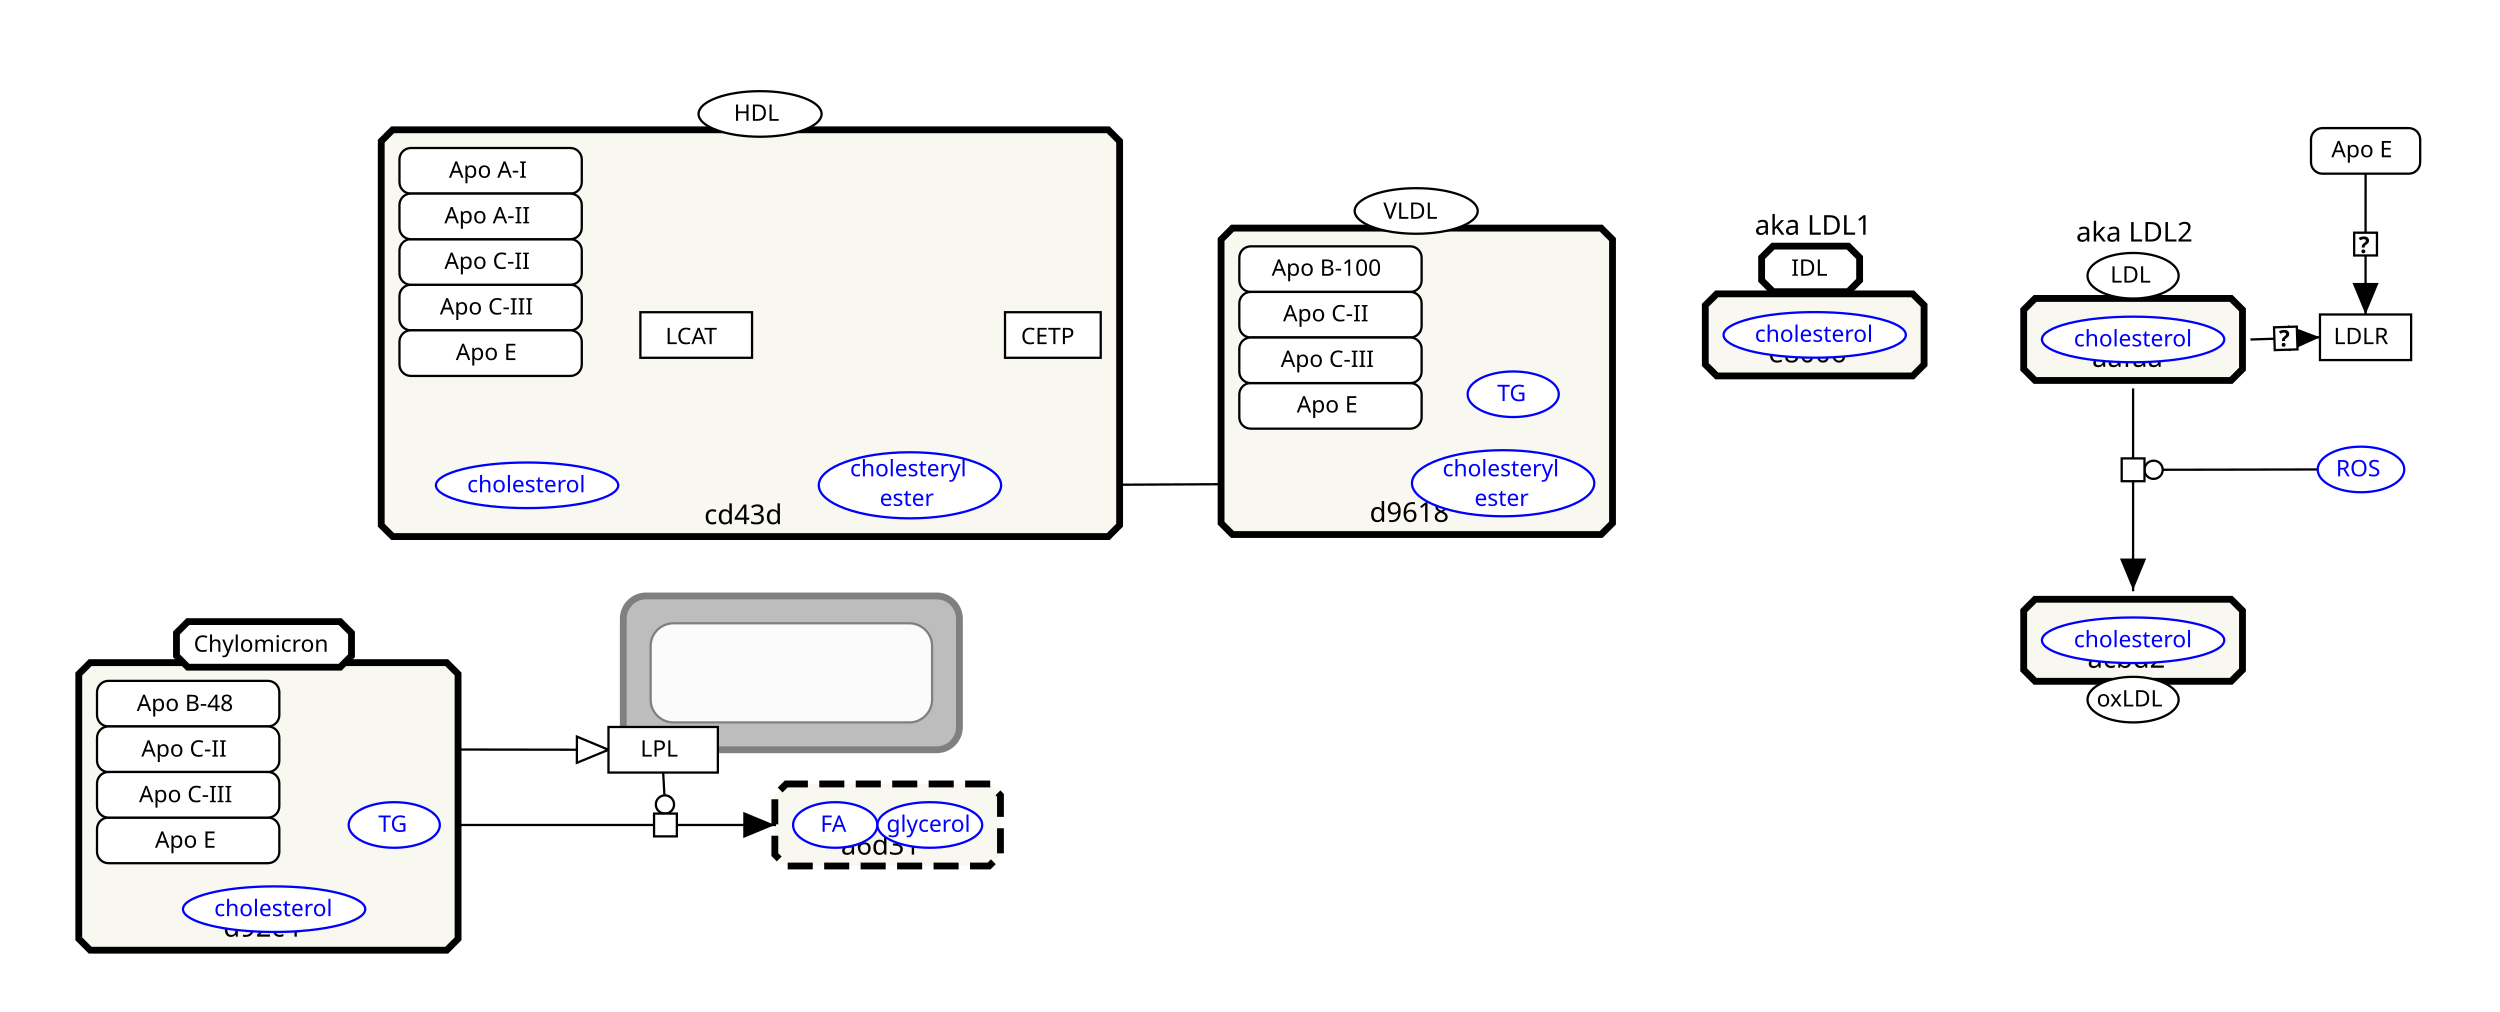
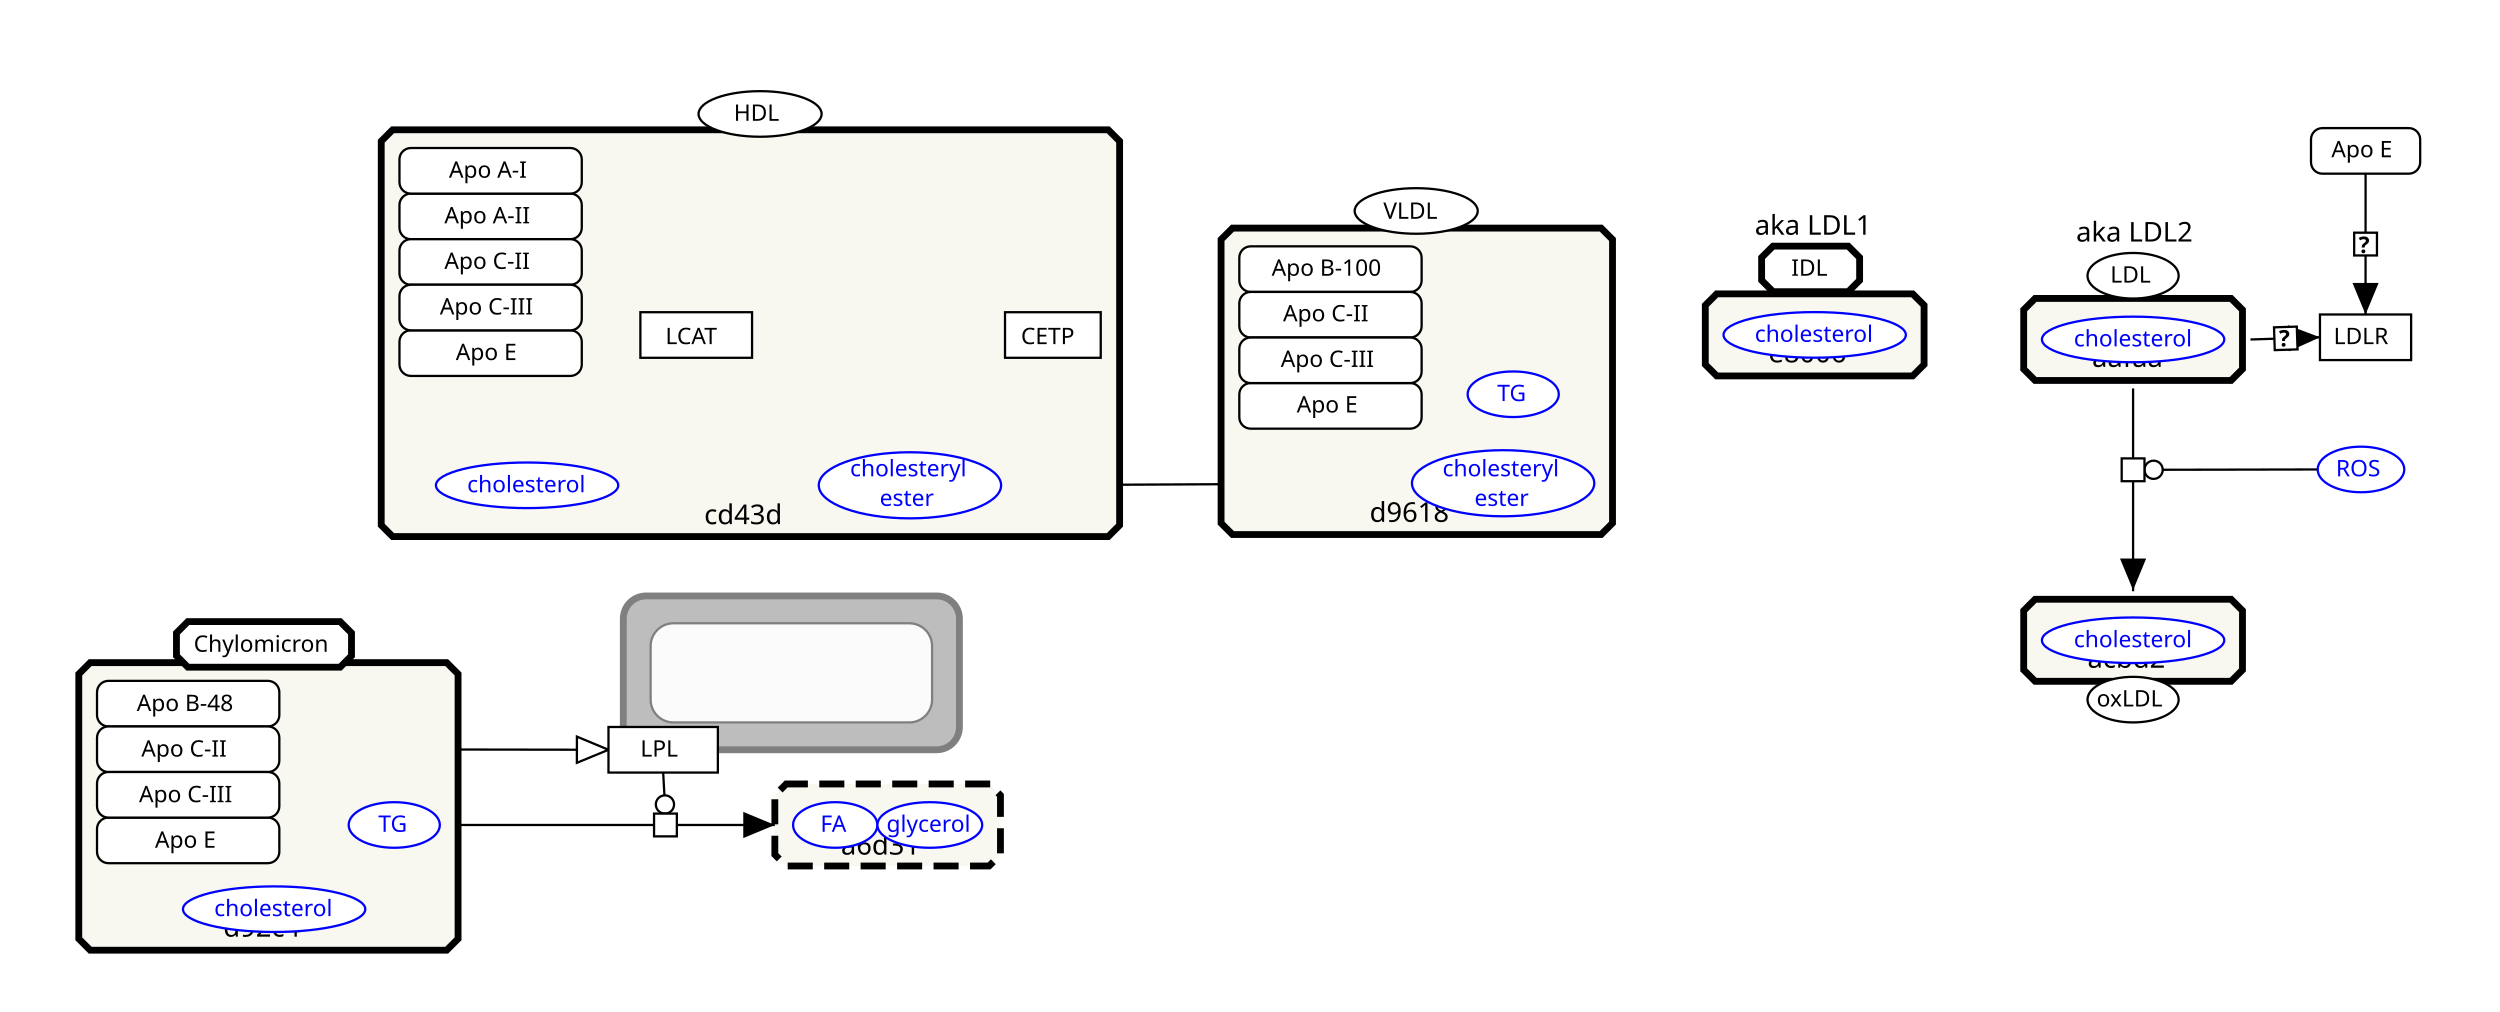
<svg xmlns="http://www.w3.org/2000/svg" fill-opacity="1" color-rendering="auto" color-interpolation="auto" text-rendering="auto" stroke="black" stroke-linecap="square" stroke-miterlimit="10" shape-rendering="auto" stroke-opacity="1" fill="black" stroke-dasharray="none" font-weight="normal" stroke-width="1" viewBox="0 0 1097 444" font-family="'Dialog'" font-style="normal" stroke-linejoin="miter" font-size="12px" stroke-dashoffset="0" image-rendering="auto">
  <defs id="genericDefs" />
  <g />
  <defs id="genericDefs" />
  <g>
    <g fill="white" text-rendering="geometricPrecision" color-interpolation="linearRGB" color-rendering="optimizeQuality" stroke="white" image-rendering="optimizeQuality">
      <rect x="-1" width="1099" height="446" y="-1" stroke="none" />
-       <path fill="none" d="M1038.021 76.213 L1038.012 102.106" stroke="black" />
-       <path fill="none" d="M1038.009 112.106 L1038 138" stroke="black" />
-       <path fill="black" d="M1032.264 124.14 L1038 138 L1043.745 124.144 Z" stroke="none" />
-       <rect x="1033.011" width="10" height="10" y="102.106" transform="translate(1038.011,107.1064) rotate(90.0195) translate(-1038.011,-107.1064)" stroke="none" />
-       <rect x="1033.011" y="102.106" transform="translate(1038.011,107.1064) rotate(90.0195) translate(-1038.011,-107.1064)" fill="none" width="10" height="10" stroke="black" />
-     </g>
-     <g font-size="10px" text-rendering="geometricPrecision" image-rendering="optimizeQuality" color-rendering="optimizeQuality" font-family="sans-serif" color-interpolation="linearRGB" font-weight="bold">
-       <text x="1035" xml:space="preserve" y="111" stroke="none">?</text>
-       <path fill="none" d="M122.571 328.762 L189.786 328.873" />
-       <path fill="none" d="M199.786 328.889 L267 329" />
-     </g>
-     <g fill="white" text-rendering="geometricPrecision" color-interpolation="linearRGB" color-rendering="optimizeQuality" stroke="white" image-rendering="optimizeQuality">
-       <path d="M267 329 L253.132 334.717 L253.151 323.237 Z" stroke="none" />
-       <path fill="none" d="M267 329 L253.132 334.717 L253.151 323.237 Z" stroke="black" />
-       <line y2="328.873" fill="none" x1="199.786" x2="189.786" stroke="black" y1="328.889" />
-       <path fill="rgb(248,247,240)" d="M345 344 L434 344 L439 349 L439 375 L434 380 L345 380 L340 375 L340 349 Z" fill-rule="evenodd" stroke="none" />
-     </g>
-     <g text-rendering="geometricPrecision" stroke-dasharray="8,8" stroke-width="3" color-interpolation="linearRGB" color-rendering="optimizeQuality" image-rendering="optimizeQuality">
-       <path fill="none" d="M345 344 L434 344 L439 349 L439 375 L434 380 L345 380 L340 375 L340 349 Z" fill-rule="evenodd" />
-       <text x="369" y="375" font-family="sans-serif" stroke-dasharray="none" stroke="none" stroke-width="1" xml:space="preserve">a6d31</text>
-     </g>
-     <g fill="rgb(248,247,240)" text-rendering="geometricPrecision" color-interpolation="linearRGB" color-rendering="optimizeQuality" stroke="rgb(248,247,240)" image-rendering="optimizeQuality">
-       <path d="M893 130.952 L979 130.952 L984 135.952 L984 161.952 L979 166.952 L893 166.952 L888 161.952 L888 135.952 Z" stroke="none" fill-rule="evenodd" />
-       <path fill="none" d="M893 130.952 L979 130.952 L984 135.952 L984 161.952 L979 166.952 L893 166.952 L888 161.952 L888 135.952 Z" stroke-width="3" fill-rule="evenodd" stroke="black" />
-       <text fill="black" x="918" xml:space="preserve" y="161" font-family="sans-serif" stroke="none">aafaa</text>
      <path fill="none" d="M439.286 212.952 L457.576 212.861" stroke="black" />
      <path fill="none" d="M467.576 212.81 L619.571 212.048" stroke="black" />
      <path fill="black" d="M605.742 217.857 L619.571 212.048 L605.685 206.377 Z" stroke="none" />
      <path fill="none" d="M462.286 157.952 L462.551 207.836" stroke="black" />
-       <path fill="white" d="M462.551 207.836 L456.737 194.008 L468.218 193.947 Z" stroke="none" />
+       <path d="M462.551 207.836 L456.737 194.008 L468.218 193.947 Z" stroke="none" />
      <path fill="none" d="M462.551 207.836 L456.737 194.008 L468.218 193.947 Z" stroke="black" />
-       <rect x="457.576" y="207.835" transform="translate(462.5762,212.8355) rotate(-0.2875) translate(-462.5762,-212.8355)" fill="white" width="10" height="10" stroke="none" />
+       <rect x="457.576" width="10" height="10" y="207.835" transform="translate(462.5762,212.8355) rotate(-0.2875) translate(-462.5762,-212.8355)" stroke="none" />
      <rect x="457.576" y="207.835" transform="translate(462.5762,212.8355) rotate(-0.2875) translate(-462.5762,-212.8355)" fill="none" width="10" height="10" stroke="black" />
    </g>
    <g font-size="10px" text-rendering="geometricPrecision" image-rendering="optimizeQuality" color-rendering="optimizeQuality" font-family="sans-serif" color-interpolation="linearRGB" font-weight="bold">
      <text x="462" xml:space="preserve" y="216" stroke="none" />
-     </g>
-     <g fill="rgb(248,247,240)" text-rendering="geometricPrecision" color-interpolation="linearRGB" color-rendering="optimizeQuality" stroke="rgb(248,247,240)" image-rendering="optimizeQuality">
-       <path d="M893 262.952 L979 262.952 L984 267.952 L984 293.952 L979 298.952 L893 298.952 L888 293.952 L888 267.952 Z" stroke="none" fill-rule="evenodd" />
-       <path fill="none" d="M893 262.952 L979 262.952 L984 267.952 L984 293.952 L979 298.952 L893 298.952 L888 293.952 L888 267.952 Z" stroke-width="3" fill-rule="evenodd" stroke="black" />
-       <text fill="black" x="916" xml:space="preserve" y="293" font-family="sans-serif" stroke="none">acbd2</text>
-       <path fill="none" d="M193 362 L287 362" stroke="black" />
-       <path fill="none" d="M297 362 L340 362" stroke="black" />
-       <path fill="black" d="M326.142 367.74 L340 362 L326.142 356.26 Z" stroke="none" />
-       <path fill="none" d="M291 339 L292 357" stroke="black" />
-       <circle fill="white" r="4" cx="291.778" cy="353.006" stroke="none" />
+       <path fill="none" d="M193 362 L287 362" />
+       <path fill="none" d="M297 362 L340 362" />
+       <path d="M326.142 367.74 L340 362 L326.142 356.26 Z" stroke="none" />
+       <path fill="none" d="M291 339 L292 357" />
+     </g>
+     <g fill="white" text-rendering="geometricPrecision" color-interpolation="linearRGB" color-rendering="optimizeQuality" stroke="white" image-rendering="optimizeQuality">
+       <circle r="4" cx="291.778" cy="353.006" stroke="none" />
      <circle fill="none" r="4" cx="291.778" cy="353.006" stroke="black" />
-       <rect fill="white" x="287" width="10" height="10" y="357" stroke="none" />
+       <rect x="287" width="10" height="10" y="357" stroke="none" />
      <rect fill="none" x="287" width="10" height="10" y="357" stroke="black" />
    </g>
    <g font-size="10px" text-rendering="geometricPrecision" image-rendering="optimizeQuality" color-rendering="optimizeQuality" font-family="sans-serif" color-interpolation="linearRGB" font-weight="bold">
      <text x="292" xml:space="preserve" y="366" stroke="none" />
-       <path fill="none" d="M271.286 212.952 L301.486 212.952" />
-       <path fill="none" d="M311.486 212.952 L359.286 212.952" />
-       <path d="M345.428 218.693 L359.286 212.952 L345.428 207.212 Z" stroke="none" />
-       <path fill="none" d="M305.833 157.952 L306.486 207.952" />
-     </g>
-     <g fill="white" text-rendering="geometricPrecision" color-interpolation="linearRGB" color-rendering="optimizeQuality" stroke="white" image-rendering="optimizeQuality">
+       <path fill="none" d="M936 170.952 L936 201.152" />
+       <path fill="none" d="M936 211.152 L936 258.952" />
+       <path d="M930.26 245.094 L936 258.952 L941.74 245.094 Z" stroke="none" />
+       <path fill="none" d="M1017 206 L941 206.152" />
+     </g>
+     <g fill="white" text-rendering="geometricPrecision" color-interpolation="linearRGB" color-rendering="optimizeQuality" stroke="white" image-rendering="optimizeQuality">
+       <circle r="4" cx="945" cy="206.144" stroke="none" />
+       <circle fill="none" r="4" cx="945" cy="206.144" stroke="black" />
+       <rect x="931" width="10" height="10" y="201.152" transform="translate(936,206.1524) rotate(90) translate(-936,-206.1524)" stroke="none" />
+       <rect x="931" y="201.152" transform="translate(936,206.1524) rotate(90) translate(-936,-206.1524)" fill="none" width="10" height="10" stroke="black" />
+     </g>
+     <g font-size="10px" text-rendering="geometricPrecision" image-rendering="optimizeQuality" color-rendering="optimizeQuality" font-family="sans-serif" color-interpolation="linearRGB" font-weight="bold">
+       <text x="936" xml:space="preserve" y="210" stroke="none" />
+       <path fill="none" d="M122.571 328.762 L189.786 328.873" />
+       <path fill="none" d="M199.786 328.889 L267 329" />
+     </g>
+     <g fill="white" text-rendering="geometricPrecision" color-interpolation="linearRGB" color-rendering="optimizeQuality" stroke="white" image-rendering="optimizeQuality">
+       <path d="M267 329 L253.132 334.717 L253.151 323.237 Z" stroke="none" />
+       <path fill="none" d="M267 329 L253.132 334.717 L253.151 323.237 Z" stroke="black" />
+       <line y2="328.873" fill="none" x1="199.786" x2="189.786" stroke="black" y1="328.889" />
+       <path fill="none" d="M271.286 212.952 L301.486 212.952" stroke="black" />
+       <path fill="none" d="M311.486 212.952 L359.286 212.952" stroke="black" />
+       <path fill="black" d="M345.428 218.693 L359.286 212.952 L345.428 207.212 Z" stroke="none" />
+       <path fill="none" d="M305.833 157.952 L306.486 207.952" stroke="black" />
      <circle r="4" cx="306.433" cy="203.953" stroke="none" />
      <circle fill="none" r="4" cx="306.433" cy="203.953" stroke="black" />
      <rect x="301.486" width="10" height="10" y="207.952" stroke="none" />
      <rect fill="none" x="301.486" width="10" height="10" y="207.952" stroke="black" />
    </g>
    <g font-size="10px" text-rendering="geometricPrecision" image-rendering="optimizeQuality" color-rendering="optimizeQuality" font-family="sans-serif" color-interpolation="linearRGB" font-weight="bold">
      <text x="306" xml:space="preserve" y="216" stroke="none" />
-       <path fill="none" d="M936 170.952 L936 201.152" />
-       <path fill="none" d="M936 211.152 L936 258.952" />
-       <path d="M930.26 245.094 L936 258.952 L941.74 245.094 Z" stroke="none" />
-       <path fill="none" d="M1017 206 L941 206.152" />
-     </g>
-     <g fill="white" text-rendering="geometricPrecision" color-interpolation="linearRGB" color-rendering="optimizeQuality" stroke="white" image-rendering="optimizeQuality">
-       <circle r="4" cx="945" cy="206.144" stroke="none" />
-       <circle fill="none" r="4" cx="945" cy="206.144" stroke="black" />
-       <rect x="931" width="10" height="10" y="201.152" transform="translate(936,206.1524) rotate(90) translate(-936,-206.1524)" stroke="none" />
-       <rect x="931" y="201.152" transform="translate(936,206.1524) rotate(90) translate(-936,-206.1524)" fill="none" width="10" height="10" stroke="black" />
-     </g>
-     <g font-size="10px" text-rendering="geometricPrecision" image-rendering="optimizeQuality" color-rendering="optimizeQuality" font-family="sans-serif" color-interpolation="linearRGB" font-weight="bold">
-       <text x="936" xml:space="preserve" y="210" stroke="none" />
-       <path fill="none" d="M988 148.952 L998.003 148.635" />
-       <path fill="none" d="M1007.997 148.317 L1018 148" />
-       <path d="M1004.331 154.177 L1018 148 L1003.967 142.702 Z" stroke="none" />
+     </g>
+     <g fill="rgb(248,247,240)" text-rendering="geometricPrecision" color-interpolation="linearRGB" color-rendering="optimizeQuality" stroke="rgb(248,247,240)" image-rendering="optimizeQuality">
+       <path d="M345 344 L434 344 L439 349 L439 375 L434 380 L345 380 L340 375 L340 349 Z" stroke="none" fill-rule="evenodd" />
+     </g>
+     <g text-rendering="geometricPrecision" stroke-dasharray="8,8" stroke-width="3" color-interpolation="linearRGB" color-rendering="optimizeQuality" image-rendering="optimizeQuality">
+       <path fill="none" d="M345 344 L434 344 L439 349 L439 375 L434 380 L345 380 L340 375 L340 349 Z" fill-rule="evenodd" />
+       <text x="369" y="375" font-family="sans-serif" stroke-dasharray="none" stroke="none" stroke-width="1" xml:space="preserve">a6d31</text>
+       <path fill="none" stroke-width="1" stroke-dasharray="none" d="M988 148.952 L998.003 148.635" />
+       <path fill="none" stroke-width="1" stroke-dasharray="none" d="M1007.997 148.317 L1018 148" />
+       <path stroke-width="1" stroke-dasharray="none" d="M1004.331 154.177 L1018 148 L1003.967 142.702 Z" stroke="none" />
    </g>
    <g transform="translate(1003,148.4762) rotate(-1.8183) translate(-1003,-148.4762)" fill="white" text-rendering="geometricPrecision" color-rendering="optimizeQuality" image-rendering="optimizeQuality" color-interpolation="linearRGB" stroke="white">
      <rect x="998" width="10" height="10" y="143.476" stroke="none" />
      <rect fill="none" x="998" width="10" height="10" y="143.476" stroke="black" />
    </g>
    <g font-size="10px" text-rendering="geometricPrecision" image-rendering="optimizeQuality" color-rendering="optimizeQuality" font-family="sans-serif" color-interpolation="linearRGB" font-weight="bold">
      <text x="1000" xml:space="preserve" y="152" stroke="none">?</text>
+     </g>
+     <g fill="rgb(248,247,240)" text-rendering="geometricPrecision" color-interpolation="linearRGB" color-rendering="optimizeQuality" stroke="rgb(248,247,240)" image-rendering="optimizeQuality">
+       <path d="M893 130.952 L979 130.952 L984 135.952 L984 161.952 L979 166.952 L893 166.952 L888 161.952 L888 135.952 Z" stroke="none" fill-rule="evenodd" />
+       <path fill="none" d="M893 130.952 L979 130.952 L984 135.952 L984 161.952 L979 166.952 L893 166.952 L888 161.952 L888 135.952 Z" stroke-width="3" fill-rule="evenodd" stroke="black" />
+       <text fill="black" x="918" xml:space="preserve" y="161" font-family="sans-serif" stroke="none">aafaa</text>
+       <path d="M893 262.952 L979 262.952 L984 267.952 L984 293.952 L979 298.952 L893 298.952 L888 293.952 L888 267.952 Z" stroke="none" fill-rule="evenodd" />
+       <path fill="none" d="M893 262.952 L979 262.952 L984 267.952 L984 293.952 L979 298.952 L893 298.952 L888 293.952 L888 267.952 Z" stroke-width="3" fill-rule="evenodd" stroke="black" />
+       <text fill="black" x="916" xml:space="preserve" y="293" font-family="sans-serif" stroke="none">acbd2</text>
+       <path fill="none" d="M1038.021 76.213 L1038.012 102.106" stroke="black" />
+       <path fill="none" d="M1038.009 112.106 L1038 138" stroke="black" />
+       <path fill="black" d="M1032.264 124.14 L1038 138 L1043.745 124.144 Z" stroke="none" />
+       <rect x="1033.011" y="102.106" transform="translate(1038.011,107.1064) rotate(90.0195) translate(-1038.011,-107.1064)" fill="white" width="10" height="10" stroke="none" />
+       <rect x="1033.011" y="102.106" transform="translate(1038.011,107.1064) rotate(90.0195) translate(-1038.011,-107.1064)" fill="none" width="10" height="10" stroke="black" />
+     </g>
+     <g font-size="10px" text-rendering="geometricPrecision" image-rendering="optimizeQuality" color-rendering="optimizeQuality" font-family="sans-serif" color-interpolation="linearRGB" font-weight="bold">
+       <text x="1035" xml:space="preserve" y="111" stroke="none">?</text>
    </g>
    <g fill-opacity="0.031" fill="rgb(128,128,128)" text-rendering="geometricPrecision" color-rendering="optimizeQuality" image-rendering="optimizeQuality" stroke="rgb(128,128,128)" color-interpolation="linearRGB" stroke-opacity="0.031">
      <rect x="273.5" y="261.5" width="147.5" rx="10" ry="10" height="67.5" stroke="none" />
    </g>
    <g fill="gray" text-rendering="geometricPrecision" color-rendering="optimizeQuality" image-rendering="optimizeQuality" stroke="gray" color-interpolation="linearRGB" stroke-width="3">
      <rect x="273.5" y="261.5" fill="none" width="147.5" rx="10" ry="10" height="67.5" />
      <rect x="285.5" y="273.5" fill="none" width="123.5" rx="10" ry="10" height="43.5" stroke-width="1" />
    </g>
    <g fill-opacity="0.498" fill="rgb(128,128,128)" text-rendering="geometricPrecision" color-rendering="optimizeQuality" image-rendering="optimizeQuality" stroke="rgb(128,128,128)" color-interpolation="linearRGB" stroke-opacity="0.498">
      <path d="M399 273.5 C404.523 273.5 409 277.977 409 283.5 L409 307 C409 312.523 404.523 317 399 317 L295.5 317 C289.977 317 285.5 312.523 285.5 307 L285.5 283.5 C285.5 277.977 289.977 273.5 295.5 273.5 ZM283.5 261.5 C277.977 261.5 273.5 265.977 273.5 271.5 L273.5 319 C273.5 324.523 277.977 329 283.5 329 L411 329 C416.523 329 421 324.523 421 319 L421 271.5 C421 265.977 416.523 261.5 411 261.5 Z" stroke="none" />
    </g>
    <g font-size="10px" fill="silver" text-rendering="geometricPrecision" image-rendering="optimizeQuality" color-rendering="optimizeQuality" font-family="sans-serif" stroke="silver" color-interpolation="linearRGB">
      <text x="273" xml:space="preserve" y="268" stroke="none"> </text>
    </g>
    <g fill="rgb(248,247,240)" text-rendering="geometricPrecision" color-interpolation="linearRGB" color-rendering="optimizeQuality" stroke="rgb(248,247,240)" image-rendering="optimizeQuality">
      <path d="M172.286 56.952 L486.286 56.952 L491.286 61.952 L491.286 230.452 L486.286 235.452 L172.286 235.452 L167.286 230.452 L167.286 61.952 Z" stroke="none" fill-rule="evenodd" />
      <path fill="none" d="M172.286 56.952 L486.286 56.952 L491.286 61.952 L491.286 230.452 L486.286 235.452 L172.286 235.452 L167.286 230.452 L167.286 61.952 Z" stroke-width="3" fill-rule="evenodd" stroke="black" />
      <text fill="black" x="309" xml:space="preserve" y="230" font-family="sans-serif" stroke="none">cd43d</text>
      <path d="M540.809 100.095 L702.571 100.095 L707.571 105.095 L707.571 229.548 L702.571 234.548 L540.809 234.548 L535.809 229.548 L535.809 105.095 Z" stroke="none" fill-rule="evenodd" />
      <path fill="none" d="M540.809 100.095 L702.571 100.095 L707.571 105.095 L707.571 229.548 L702.571 234.548 L540.809 234.548 L535.809 229.548 L535.809 105.095 Z" stroke-width="3" fill-rule="evenodd" stroke="black" />
      <text fill="black" x="601" xml:space="preserve" y="229" font-family="sans-serif" stroke="none">d9618</text>
-       <ellipse rx="40" fill="white" ry="14.5" cx="399.286" cy="212.952" stroke="none" />
+       <rect x="175.286" y="84.952" fill="white" width="80" rx="5" ry="5" height="20" stroke="none" />
+       <rect x="175.286" y="84.952" fill="none" width="80" rx="5" ry="5" height="20" stroke="black" />
+     </g>
+     <g text-rendering="geometricPrecision" font-size="10px" font-family="sans-serif" color-interpolation="linearRGB" color-rendering="optimizeQuality" image-rendering="optimizeQuality">
+       <text x="195" xml:space="preserve" y="98" stroke="none">Apo A-II</text>
+     </g>
+     <g fill="white" text-rendering="geometricPrecision" color-interpolation="linearRGB" color-rendering="optimizeQuality" stroke="white" image-rendering="optimizeQuality">
+       <rect x="175.286" y="64.952" width="80" rx="5" ry="5" height="20" stroke="none" />
+       <rect x="175.286" y="64.952" fill="none" width="80" rx="5" ry="5" height="20" stroke="black" />
+     </g>
+     <g text-rendering="geometricPrecision" font-size="10px" font-family="sans-serif" color-interpolation="linearRGB" color-rendering="optimizeQuality" image-rendering="optimizeQuality">
+       <text x="197" xml:space="preserve" y="78" stroke="none">Apo A-I</text>
+     </g>
+     <g fill="white" text-rendering="geometricPrecision" color-interpolation="linearRGB" color-rendering="optimizeQuality" stroke="white" image-rendering="optimizeQuality">
+       <rect x="543.809" y="108.095" width="80" rx="5" ry="5" height="20" stroke="none" />
+       <rect x="543.809" y="108.095" fill="none" width="80" rx="5" ry="5" height="20" stroke="black" />
+     </g>
+     <g text-rendering="geometricPrecision" font-size="10px" font-family="sans-serif" color-interpolation="linearRGB" color-rendering="optimizeQuality" image-rendering="optimizeQuality">
+       <text x="558" xml:space="preserve" y="121" stroke="none">Apo B-100</text>
+     </g>
+     <g fill="white" text-rendering="geometricPrecision" color-interpolation="linearRGB" color-rendering="optimizeQuality" stroke="white" image-rendering="optimizeQuality">
+       <rect x="175.286" y="104.952" width="80" rx="5" ry="5" height="20" stroke="none" />
+       <rect x="175.286" y="104.952" fill="none" width="80" rx="5" ry="5" height="20" stroke="black" />
+     </g>
+     <g text-rendering="geometricPrecision" font-size="10px" font-family="sans-serif" color-interpolation="linearRGB" color-rendering="optimizeQuality" image-rendering="optimizeQuality">
+       <text x="195" xml:space="preserve" y="118" stroke="none">Apo C-II</text>
+     </g>
+     <g fill="white" text-rendering="geometricPrecision" color-interpolation="linearRGB" color-rendering="optimizeQuality" stroke="white" image-rendering="optimizeQuality">
+       <rect x="1018" width="40" height="20" y="138" stroke="none" />
+       <rect fill="none" x="1018" width="40" height="20" y="138" stroke="black" />
+     </g>
+     <g text-rendering="geometricPrecision" font-size="10px" font-family="sans-serif" color-interpolation="linearRGB" color-rendering="optimizeQuality" image-rendering="optimizeQuality">
+       <text x="1024" xml:space="preserve" y="151" stroke="none">LDLR</text>
+     </g>
+     <g fill="white" text-rendering="geometricPrecision" color-interpolation="linearRGB" color-rendering="optimizeQuality" stroke="white" image-rendering="optimizeQuality">
+       <ellipse rx="27" ry="10" cx="333.524" cy="50" stroke="none" />
+       <ellipse rx="27" fill="none" ry="10" cx="333.524" cy="50" stroke="black" />
+     </g>
+     <g text-rendering="geometricPrecision" font-size="10px" font-family="sans-serif" color-interpolation="linearRGB" color-rendering="optimizeQuality" image-rendering="optimizeQuality">
+       <text x="322" xml:space="preserve" y="53" stroke="none">HDL</text>
+     </g>
+     <g fill="white" text-rendering="geometricPrecision" color-interpolation="linearRGB" color-rendering="optimizeQuality" stroke="white" image-rendering="optimizeQuality">
+       <ellipse rx="19" ry="10" cx="1036" cy="206" stroke="none" />
+       <ellipse rx="19" fill="none" ry="10" cx="1036" cy="206" stroke="blue" />
+     </g>
+     <g font-size="10px" fill="blue" text-rendering="geometricPrecision" image-rendering="optimizeQuality" color-rendering="optimizeQuality" font-family="sans-serif" stroke="blue" color-interpolation="linearRGB">
+       <text x="1025" xml:space="preserve" y="209" stroke="none">ROS</text>
+     </g>
+     <g fill="white" text-rendering="geometricPrecision" color-interpolation="linearRGB" color-rendering="optimizeQuality" stroke="white" image-rendering="optimizeQuality">
+       <rect x="175.286" y="144.952" width="80" rx="5" ry="5" height="20" stroke="none" />
+       <rect x="175.286" y="144.952" fill="none" width="80" rx="5" ry="5" height="20" stroke="black" />
+     </g>
+     <g text-rendering="geometricPrecision" font-size="10px" font-family="sans-serif" color-interpolation="linearRGB" color-rendering="optimizeQuality" image-rendering="optimizeQuality">
+       <text x="200" xml:space="preserve" y="158" stroke="none">Apo E</text>
+     </g>
+     <g fill="white" text-rendering="geometricPrecision" color-interpolation="linearRGB" color-rendering="optimizeQuality" stroke="white" image-rendering="optimizeQuality">
+       <ellipse rx="20" ry="10" cx="664" cy="173" stroke="none" />
+       <ellipse rx="20" fill="none" ry="10" cx="664" cy="173" stroke="blue" />
+     </g>
+     <g font-size="10px" fill="blue" text-rendering="geometricPrecision" image-rendering="optimizeQuality" color-rendering="optimizeQuality" font-family="sans-serif" stroke="blue" color-interpolation="linearRGB">
+       <text x="657" xml:space="preserve" y="176" stroke="none">TG</text>
+     </g>
+     <g fill="white" text-rendering="geometricPrecision" color-interpolation="linearRGB" color-rendering="optimizeQuality" stroke="white" image-rendering="optimizeQuality">
+       <rect x="281" width="49" height="20" y="137" stroke="none" />
+       <rect fill="none" x="281" width="49" height="20" y="137" stroke="black" />
+     </g>
+     <g text-rendering="geometricPrecision" font-size="10px" font-family="sans-serif" color-interpolation="linearRGB" color-rendering="optimizeQuality" image-rendering="optimizeQuality">
+       <text x="292" xml:space="preserve" y="151" stroke="none">LCAT</text>
+     </g>
+     <g fill="white" text-rendering="geometricPrecision" color-interpolation="linearRGB" color-rendering="optimizeQuality" stroke="white" image-rendering="optimizeQuality">
+       <ellipse rx="18.5" ry="10" cx="366.5" cy="362" stroke="none" />
+       <ellipse rx="18.5" fill="none" ry="10" cx="366.5" cy="362" stroke="blue" />
+     </g>
+     <g font-size="10px" fill="blue" text-rendering="geometricPrecision" image-rendering="optimizeQuality" color-rendering="optimizeQuality" font-family="sans-serif" stroke="blue" color-interpolation="linearRGB">
+       <text x="360" xml:space="preserve" y="365" stroke="none">FA</text>
+     </g>
+     <g fill="white" text-rendering="geometricPrecision" color-interpolation="linearRGB" color-rendering="optimizeQuality" stroke="white" image-rendering="optimizeQuality">
+       <rect x="441" width="42" height="20" y="137" stroke="none" />
+       <rect fill="none" x="441" width="42" height="20" y="137" stroke="black" />
+     </g>
+     <g text-rendering="geometricPrecision" font-size="10px" font-family="sans-serif" color-interpolation="linearRGB" color-rendering="optimizeQuality" image-rendering="optimizeQuality">
+       <text x="448" xml:space="preserve" y="151" stroke="none">CETP</text>
+     </g>
+     <g fill="white" text-rendering="geometricPrecision" color-interpolation="linearRGB" color-rendering="optimizeQuality" stroke="white" image-rendering="optimizeQuality">
+       <rect x="175.286" y="124.952" width="80" rx="5" ry="5" height="20" stroke="none" />
+       <rect x="175.286" y="124.952" fill="none" width="80" rx="5" ry="5" height="20" stroke="black" />
+     </g>
+     <g text-rendering="geometricPrecision" font-size="10px" font-family="sans-serif" color-interpolation="linearRGB" color-rendering="optimizeQuality" image-rendering="optimizeQuality">
+       <text x="193" xml:space="preserve" y="138" stroke="none">Apo C-III</text>
+     </g>
+     <g fill="white" text-rendering="geometricPrecision" color-interpolation="linearRGB" color-rendering="optimizeQuality" stroke="white" image-rendering="optimizeQuality">
+       <ellipse rx="20" ry="10" cx="936" cy="121" stroke="none" />
+       <ellipse rx="20" fill="none" ry="10" cx="936" cy="121" stroke="black" />
+     </g>
+     <g text-rendering="geometricPrecision" font-size="10px" font-family="sans-serif" color-interpolation="linearRGB" color-rendering="optimizeQuality" image-rendering="optimizeQuality">
+       <text x="926" xml:space="preserve" y="124" stroke="none">LDL</text>
+     </g>
+     <g fill="white" text-rendering="geometricPrecision" color-interpolation="linearRGB" color-rendering="optimizeQuality" stroke="white" image-rendering="optimizeQuality">
+       <ellipse rx="40" ry="10" cx="231.286" cy="212.952" stroke="none" />
+       <ellipse rx="40" fill="none" ry="10" cx="231.286" cy="212.952" stroke="blue" />
+     </g>
+     <g font-size="10px" fill="blue" text-rendering="geometricPrecision" image-rendering="optimizeQuality" color-rendering="optimizeQuality" font-family="sans-serif" stroke="blue" color-interpolation="linearRGB">
+       <text x="205" xml:space="preserve" y="216" stroke="none">cholesterol</text>
+     </g>
+     <g fill="white" text-rendering="geometricPrecision" color-interpolation="linearRGB" color-rendering="optimizeQuality" stroke="white" image-rendering="optimizeQuality">
+       <path d="M778 108 L811 108 L816 113 L816 123 L811 128 L778 128 L773 123 L773 113 Z" stroke="none" fill-rule="evenodd" />
+       <path fill="none" d="M778 108 L811 108 L816 113 L816 123 L811 128 L778 128 L773 123 L773 113 Z" stroke-width="3" fill-rule="evenodd" stroke="black" />
+     </g>
+     <g text-rendering="geometricPrecision" font-size="10px" font-family="sans-serif" color-interpolation="linearRGB" color-rendering="optimizeQuality" image-rendering="optimizeQuality">
+       <text x="786" xml:space="preserve" y="121" stroke="none">IDL</text>
+     </g>
+     <g fill="white" text-rendering="geometricPrecision" color-interpolation="linearRGB" color-rendering="optimizeQuality" stroke="white" image-rendering="optimizeQuality">
+       <ellipse rx="40" ry="14.5" cx="399.286" cy="212.952" stroke="none" />
      <ellipse rx="40" fill="none" ry="14.5" cx="399.286" cy="212.952" stroke="blue" />
    </g>
    <g font-size="10px" fill="blue" text-rendering="geometricPrecision" image-rendering="optimizeQuality" color-rendering="optimizeQuality" font-family="sans-serif" stroke="blue" color-interpolation="linearRGB">
      <text x="373" xml:space="preserve" y="209" stroke="none">cholesteryl</text>
      <text x="386" xml:space="preserve" y="222" stroke="none">ester</text>
    </g>
    <g fill="white" text-rendering="geometricPrecision" color-interpolation="linearRGB" color-rendering="optimizeQuality" stroke="white" image-rendering="optimizeQuality">
      <rect x="267" width="48" height="20" y="319" stroke="none" />
      <rect fill="none" x="267" width="48" height="20" y="319" stroke="black" />
    </g>
    <g text-rendering="geometricPrecision" font-size="10px" font-family="sans-serif" color-interpolation="linearRGB" color-rendering="optimizeQuality" image-rendering="optimizeQuality">
      <text x="281" xml:space="preserve" y="332" stroke="none">LPL</text>
-     </g>
-     <g fill="white" text-rendering="geometricPrecision" color-interpolation="linearRGB" color-rendering="optimizeQuality" stroke="white" image-rendering="optimizeQuality">
-       <rect x="441" width="42" height="20" y="137" stroke="none" />
-       <rect fill="none" x="441" width="42" height="20" y="137" stroke="black" />
-     </g>
-     <g text-rendering="geometricPrecision" font-size="10px" font-family="sans-serif" color-interpolation="linearRGB" color-rendering="optimizeQuality" image-rendering="optimizeQuality">
-       <text x="448" xml:space="preserve" y="151" stroke="none">CETP</text>
-     </g>
-     <g fill="white" text-rendering="geometricPrecision" color-interpolation="linearRGB" color-rendering="optimizeQuality" stroke="white" image-rendering="optimizeQuality">
-       <ellipse rx="18.5" ry="10" cx="366.5" cy="362" stroke="none" />
-       <ellipse rx="18.5" fill="none" ry="10" cx="366.5" cy="362" stroke="blue" />
-     </g>
-     <g font-size="10px" fill="blue" text-rendering="geometricPrecision" image-rendering="optimizeQuality" color-rendering="optimizeQuality" font-family="sans-serif" stroke="blue" color-interpolation="linearRGB">
-       <text x="360" xml:space="preserve" y="365" stroke="none">FA</text>
-     </g>
-     <g fill="white" text-rendering="geometricPrecision" color-interpolation="linearRGB" color-rendering="optimizeQuality" stroke="white" image-rendering="optimizeQuality">
-       <ellipse rx="27" ry="10" cx="333.524" cy="50" stroke="none" />
-       <ellipse rx="27" fill="none" ry="10" cx="333.524" cy="50" stroke="black" />
-     </g>
-     <g text-rendering="geometricPrecision" font-size="10px" font-family="sans-serif" color-interpolation="linearRGB" color-rendering="optimizeQuality" image-rendering="optimizeQuality">
-       <text x="322" xml:space="preserve" y="53" stroke="none">HDL</text>
-     </g>
-     <g fill="white" text-rendering="geometricPrecision" color-interpolation="linearRGB" color-rendering="optimizeQuality" stroke="white" image-rendering="optimizeQuality">
-       <path d="M778 108 L811 108 L816 113 L816 123 L811 128 L778 128 L773 123 L773 113 Z" stroke="none" fill-rule="evenodd" />
-       <path fill="none" d="M778 108 L811 108 L816 113 L816 123 L811 128 L778 128 L773 123 L773 113 Z" stroke-width="3" fill-rule="evenodd" stroke="black" />
-     </g>
-     <g text-rendering="geometricPrecision" font-size="10px" font-family="sans-serif" color-interpolation="linearRGB" color-rendering="optimizeQuality" image-rendering="optimizeQuality">
-       <text x="786" xml:space="preserve" y="121" stroke="none">IDL</text>
-     </g>
-     <g fill="white" text-rendering="geometricPrecision" color-interpolation="linearRGB" color-rendering="optimizeQuality" stroke="white" image-rendering="optimizeQuality">
-       <rect x="175.286" y="124.952" width="80" rx="5" ry="5" height="20" stroke="none" />
-       <rect x="175.286" y="124.952" fill="none" width="80" rx="5" ry="5" height="20" stroke="black" />
-     </g>
-     <g text-rendering="geometricPrecision" font-size="10px" font-family="sans-serif" color-interpolation="linearRGB" color-rendering="optimizeQuality" image-rendering="optimizeQuality">
-       <text x="193" xml:space="preserve" y="138" stroke="none">Apo C-III</text>
-     </g>
-     <g fill="white" text-rendering="geometricPrecision" color-interpolation="linearRGB" color-rendering="optimizeQuality" stroke="white" image-rendering="optimizeQuality">
-       <ellipse rx="40" ry="10" cx="231.286" cy="212.952" stroke="none" />
-       <ellipse rx="40" fill="none" ry="10" cx="231.286" cy="212.952" stroke="blue" />
-     </g>
-     <g font-size="10px" fill="blue" text-rendering="geometricPrecision" image-rendering="optimizeQuality" color-rendering="optimizeQuality" font-family="sans-serif" stroke="blue" color-interpolation="linearRGB">
-       <text x="205" xml:space="preserve" y="216" stroke="none">cholesterol</text>
-     </g>
-     <g fill="white" text-rendering="geometricPrecision" color-interpolation="linearRGB" color-rendering="optimizeQuality" stroke="white" image-rendering="optimizeQuality">
-       <rect x="1018" width="40" height="20" y="138" stroke="none" />
-       <rect fill="none" x="1018" width="40" height="20" y="138" stroke="black" />
-     </g>
-     <g text-rendering="geometricPrecision" font-size="10px" font-family="sans-serif" color-interpolation="linearRGB" color-rendering="optimizeQuality" image-rendering="optimizeQuality">
-       <text x="1024" xml:space="preserve" y="151" stroke="none">LDLR</text>
-     </g>
-     <g fill="white" text-rendering="geometricPrecision" color-interpolation="linearRGB" color-rendering="optimizeQuality" stroke="white" image-rendering="optimizeQuality">
-       <rect x="281" width="49" height="20" y="137" stroke="none" />
-       <rect fill="none" x="281" width="49" height="20" y="137" stroke="black" />
-     </g>
-     <g text-rendering="geometricPrecision" font-size="10px" font-family="sans-serif" color-interpolation="linearRGB" color-rendering="optimizeQuality" image-rendering="optimizeQuality">
-       <text x="292" xml:space="preserve" y="151" stroke="none">LCAT</text>
-     </g>
-     <g fill="white" text-rendering="geometricPrecision" color-interpolation="linearRGB" color-rendering="optimizeQuality" stroke="white" image-rendering="optimizeQuality">
-       <ellipse rx="20" ry="10" cx="664" cy="173" stroke="none" />
-       <ellipse rx="20" fill="none" ry="10" cx="664" cy="173" stroke="blue" />
-     </g>
-     <g font-size="10px" fill="blue" text-rendering="geometricPrecision" image-rendering="optimizeQuality" color-rendering="optimizeQuality" font-family="sans-serif" stroke="blue" color-interpolation="linearRGB">
-       <text x="657" xml:space="preserve" y="176" stroke="none">TG</text>
-     </g>
-     <g fill="white" text-rendering="geometricPrecision" color-interpolation="linearRGB" color-rendering="optimizeQuality" stroke="white" image-rendering="optimizeQuality">
-       <ellipse rx="19" ry="10" cx="1036" cy="206" stroke="none" />
-       <ellipse rx="19" fill="none" ry="10" cx="1036" cy="206" stroke="blue" />
-     </g>
-     <g font-size="10px" fill="blue" text-rendering="geometricPrecision" image-rendering="optimizeQuality" color-rendering="optimizeQuality" font-family="sans-serif" stroke="blue" color-interpolation="linearRGB">
-       <text x="1025" xml:space="preserve" y="209" stroke="none">ROS</text>
-     </g>
-     <g fill="white" text-rendering="geometricPrecision" color-interpolation="linearRGB" color-rendering="optimizeQuality" stroke="white" image-rendering="optimizeQuality">
-       <ellipse rx="20" ry="10" cx="936" cy="121" stroke="none" />
-       <ellipse rx="20" fill="none" ry="10" cx="936" cy="121" stroke="black" />
-     </g>
-     <g text-rendering="geometricPrecision" font-size="10px" font-family="sans-serif" color-interpolation="linearRGB" color-rendering="optimizeQuality" image-rendering="optimizeQuality">
-       <text x="926" xml:space="preserve" y="124" stroke="none">LDL</text>
-     </g>
-     <g fill="white" text-rendering="geometricPrecision" color-interpolation="linearRGB" color-rendering="optimizeQuality" stroke="white" image-rendering="optimizeQuality">
-       <rect x="175.286" y="144.952" width="80" rx="5" ry="5" height="20" stroke="none" />
-       <rect x="175.286" y="144.952" fill="none" width="80" rx="5" ry="5" height="20" stroke="black" />
-     </g>
-     <g text-rendering="geometricPrecision" font-size="10px" font-family="sans-serif" color-interpolation="linearRGB" color-rendering="optimizeQuality" image-rendering="optimizeQuality">
-       <text x="200" xml:space="preserve" y="158" stroke="none">Apo E</text>
-     </g>
-     <g fill="white" text-rendering="geometricPrecision" color-interpolation="linearRGB" color-rendering="optimizeQuality" stroke="white" image-rendering="optimizeQuality">
-       <rect x="175.286" y="104.952" width="80" rx="5" ry="5" height="20" stroke="none" />
-       <rect x="175.286" y="104.952" fill="none" width="80" rx="5" ry="5" height="20" stroke="black" />
-     </g>
-     <g text-rendering="geometricPrecision" font-size="10px" font-family="sans-serif" color-interpolation="linearRGB" color-rendering="optimizeQuality" image-rendering="optimizeQuality">
-       <text x="195" xml:space="preserve" y="118" stroke="none">Apo C-II</text>
-     </g>
-     <g fill="white" text-rendering="geometricPrecision" color-interpolation="linearRGB" color-rendering="optimizeQuality" stroke="white" image-rendering="optimizeQuality">
-       <rect x="543.809" y="108.095" width="80" rx="5" ry="5" height="20" stroke="none" />
-       <rect x="543.809" y="108.095" fill="none" width="80" rx="5" ry="5" height="20" stroke="black" />
-     </g>
-     <g text-rendering="geometricPrecision" font-size="10px" font-family="sans-serif" color-interpolation="linearRGB" color-rendering="optimizeQuality" image-rendering="optimizeQuality">
-       <text x="558" xml:space="preserve" y="121" stroke="none">Apo B-100</text>
-     </g>
-     <g fill="white" text-rendering="geometricPrecision" color-interpolation="linearRGB" color-rendering="optimizeQuality" stroke="white" image-rendering="optimizeQuality">
-       <rect x="175.286" y="64.952" width="80" rx="5" ry="5" height="20" stroke="none" />
-       <rect x="175.286" y="64.952" fill="none" width="80" rx="5" ry="5" height="20" stroke="black" />
-     </g>
-     <g text-rendering="geometricPrecision" font-size="10px" font-family="sans-serif" color-interpolation="linearRGB" color-rendering="optimizeQuality" image-rendering="optimizeQuality">
-       <text x="197" xml:space="preserve" y="78" stroke="none">Apo A-I</text>
-     </g>
-     <g fill="white" text-rendering="geometricPrecision" color-interpolation="linearRGB" color-rendering="optimizeQuality" stroke="white" image-rendering="optimizeQuality">
-       <rect x="175.286" y="84.952" width="80" rx="5" ry="5" height="20" stroke="none" />
-       <rect x="175.286" y="84.952" fill="none" width="80" rx="5" ry="5" height="20" stroke="black" />
-     </g>
-     <g text-rendering="geometricPrecision" font-size="10px" font-family="sans-serif" color-interpolation="linearRGB" color-rendering="optimizeQuality" image-rendering="optimizeQuality">
-       <text x="195" xml:space="preserve" y="98" stroke="none">Apo A-II</text>
    </g>
    <g fill="white" text-rendering="geometricPrecision" color-interpolation="linearRGB" color-rendering="optimizeQuality" stroke="white" image-rendering="optimizeQuality">
      <ellipse rx="27" ry="10" cx="621.429" cy="92.571" stroke="none" />
      <ellipse rx="27" fill="none" ry="10" cx="621.429" cy="92.571" stroke="black" />
    </g>
    <g text-rendering="geometricPrecision" font-size="10px" font-family="sans-serif" color-interpolation="linearRGB" color-rendering="optimizeQuality" image-rendering="optimizeQuality">
      <text x="607" xml:space="preserve" y="96" stroke="none">VLDL</text>
    </g>
    <g fill="white" text-rendering="geometricPrecision" color-interpolation="linearRGB" color-rendering="optimizeQuality" stroke="white" image-rendering="optimizeQuality">
      <ellipse rx="40" ry="14.5" cx="659.571" cy="212.048" stroke="none" />
      <ellipse rx="40" fill="none" ry="14.5" cx="659.571" cy="212.048" stroke="blue" />
    </g>
    <g font-size="10px" fill="blue" text-rendering="geometricPrecision" image-rendering="optimizeQuality" color-rendering="optimizeQuality" font-family="sans-serif" stroke="blue" color-interpolation="linearRGB">
      <text x="633" xml:space="preserve" y="209" stroke="none">cholesteryl</text>
      <text x="647" xml:space="preserve" y="222" stroke="none">ester</text>
    </g>
    <g fill="white" text-rendering="geometricPrecision" color-interpolation="linearRGB" color-rendering="optimizeQuality" stroke="white" image-rendering="optimizeQuality">
      <rect x="543.809" y="168.095" width="80" rx="5" ry="5" height="20" stroke="none" />
      <rect x="543.809" y="168.095" fill="none" width="80" rx="5" ry="5" height="20" stroke="black" />
    </g>
    <g text-rendering="geometricPrecision" font-size="10px" font-family="sans-serif" color-interpolation="linearRGB" color-rendering="optimizeQuality" image-rendering="optimizeQuality">
      <text x="569" xml:space="preserve" y="181" stroke="none">Apo E</text>
    </g>
    <g fill="white" text-rendering="geometricPrecision" color-interpolation="linearRGB" color-rendering="optimizeQuality" stroke="white" image-rendering="optimizeQuality">
      <rect x="543.809" y="128.095" width="80" rx="5" ry="5" height="20" stroke="none" />
      <rect x="543.809" y="128.095" fill="none" width="80" rx="5" ry="5" height="20" stroke="black" />
    </g>
    <g text-rendering="geometricPrecision" font-size="10px" font-family="sans-serif" color-interpolation="linearRGB" color-rendering="optimizeQuality" image-rendering="optimizeQuality">
      <text x="563" xml:space="preserve" y="141" stroke="none">Apo C-II</text>
    </g>
    <g fill="white" text-rendering="geometricPrecision" color-interpolation="linearRGB" color-rendering="optimizeQuality" stroke="white" image-rendering="optimizeQuality">
      <rect x="543.809" y="148.095" width="80" rx="5" ry="5" height="20" stroke="none" />
      <rect x="543.809" y="148.095" fill="none" width="80" rx="5" ry="5" height="20" stroke="black" />
    </g>
    <g text-rendering="geometricPrecision" font-size="10px" font-family="sans-serif" color-interpolation="linearRGB" color-rendering="optimizeQuality" image-rendering="optimizeQuality">
      <text x="562" xml:space="preserve" y="161" stroke="none">Apo C-III</text>
    </g>
    <g fill="rgb(248,247,240)" text-rendering="geometricPrecision" color-interpolation="linearRGB" color-rendering="optimizeQuality" stroke="rgb(248,247,240)" image-rendering="optimizeQuality">
      <path d="M39.571 290.762 L196 290.762 L201 295.762 L201 411.952 L196 416.952 L39.571 416.952 L34.571 411.952 L34.571 295.762 Z" stroke="none" fill-rule="evenodd" />
      <path fill="none" d="M39.571 290.762 L196 290.762 L201 295.762 L201 411.952 L196 416.952 L39.571 416.952 L34.571 411.952 L34.571 295.762 Z" stroke-width="3" fill-rule="evenodd" stroke="black" />
      <text fill="black" x="98" xml:space="preserve" y="411" font-family="sans-serif" stroke="none">d92c4</text>
      <rect x="42.571" y="298.762" fill="white" width="80" rx="5" ry="5" height="20" stroke="none" />
      <rect x="42.571" y="298.762" fill="none" width="80" rx="5" ry="5" height="20" stroke="black" />
    </g>
    <g text-rendering="geometricPrecision" font-size="10px" font-family="sans-serif" color-interpolation="linearRGB" color-rendering="optimizeQuality" image-rendering="optimizeQuality">
      <text x="60" xml:space="preserve" y="312" stroke="none">Apo B-48</text>
    </g>
    <g fill="white" text-rendering="geometricPrecision" color-interpolation="linearRGB" color-rendering="optimizeQuality" stroke="white" image-rendering="optimizeQuality">
      <rect x="42.571" y="358.762" width="80" rx="5" ry="5" height="20" stroke="none" />
      <rect x="42.571" y="358.762" fill="none" width="80" rx="5" ry="5" height="20" stroke="black" />
    </g>
    <g text-rendering="geometricPrecision" font-size="10px" font-family="sans-serif" color-interpolation="linearRGB" color-rendering="optimizeQuality" image-rendering="optimizeQuality">
      <text x="68" xml:space="preserve" y="372" stroke="none">Apo E</text>
    </g>
    <g fill="white" text-rendering="geometricPrecision" color-interpolation="linearRGB" color-rendering="optimizeQuality" stroke="white" image-rendering="optimizeQuality">
      <rect x="42.571" y="318.762" width="80" rx="5" ry="5" height="20" stroke="none" />
      <rect x="42.571" y="318.762" fill="none" width="80" rx="5" ry="5" height="20" stroke="black" />
    </g>
    <g text-rendering="geometricPrecision" font-size="10px" font-family="sans-serif" color-interpolation="linearRGB" color-rendering="optimizeQuality" image-rendering="optimizeQuality">
      <text x="62" xml:space="preserve" y="332" stroke="none">Apo C-II</text>
    </g>
    <g fill="white" text-rendering="geometricPrecision" color-interpolation="linearRGB" color-rendering="optimizeQuality" stroke="white" image-rendering="optimizeQuality">
      <rect x="42.571" y="338.762" width="80" rx="5" ry="5" height="20" stroke="none" />
      <rect x="42.571" y="338.762" fill="none" width="80" rx="5" ry="5" height="20" stroke="black" />
    </g>
    <g text-rendering="geometricPrecision" font-size="10px" font-family="sans-serif" color-interpolation="linearRGB" color-rendering="optimizeQuality" image-rendering="optimizeQuality">
      <text x="61" xml:space="preserve" y="352" stroke="none">Apo C-III</text>
    </g>
    <g fill="white" text-rendering="geometricPrecision" color-interpolation="linearRGB" color-rendering="optimizeQuality" stroke="white" image-rendering="optimizeQuality">
      <path d="M82.429 272.762 L149.238 272.762 L154.238 277.762 L154.238 287.762 L149.238 292.762 L82.429 292.762 L77.429 287.762 L77.429 277.762 Z" stroke="none" fill-rule="evenodd" />
      <path fill="none" d="M82.429 272.762 L149.238 272.762 L154.238 277.762 L154.238 287.762 L149.238 292.762 L82.429 292.762 L77.429 287.762 L77.429 277.762 Z" stroke-width="3" fill-rule="evenodd" stroke="black" />
    </g>
    <g text-rendering="geometricPrecision" font-size="10px" font-family="sans-serif" color-interpolation="linearRGB" color-rendering="optimizeQuality" image-rendering="optimizeQuality">
      <text x="85" xml:space="preserve" y="286" stroke="none">Chylomicron</text>
    </g>
    <g fill="white" text-rendering="geometricPrecision" color-interpolation="linearRGB" color-rendering="optimizeQuality" stroke="white" image-rendering="optimizeQuality">
      <ellipse rx="20" ry="10" cx="173" cy="362" stroke="none" />
      <ellipse rx="20" fill="none" ry="10" cx="173" cy="362" stroke="blue" />
    </g>
    <g font-size="10px" fill="blue" text-rendering="geometricPrecision" image-rendering="optimizeQuality" color-rendering="optimizeQuality" font-family="sans-serif" stroke="blue" color-interpolation="linearRGB">
      <text x="166" xml:space="preserve" y="365" stroke="none">TG</text>
    </g>
    <g fill="white" text-rendering="geometricPrecision" color-interpolation="linearRGB" color-rendering="optimizeQuality" stroke="white" image-rendering="optimizeQuality">
      <ellipse rx="23" ry="10" cx="408" cy="362" stroke="none" />
      <ellipse rx="23" fill="none" ry="10" cx="408" cy="362" stroke="blue" />
    </g>
    <g font-size="10px" fill="blue" text-rendering="geometricPrecision" image-rendering="optimizeQuality" color-rendering="optimizeQuality" font-family="sans-serif" stroke="blue" color-interpolation="linearRGB">
      <text x="389" xml:space="preserve" y="365" stroke="none">glycerol</text>
    </g>
-     <g fill="white" text-rendering="geometricPrecision" color-interpolation="linearRGB" color-rendering="optimizeQuality" stroke="white" image-rendering="optimizeQuality">
-       <ellipse rx="40" ry="10" cx="120.286" cy="398.952" stroke="none" />
-       <ellipse rx="40" fill="none" ry="10" cx="120.286" cy="398.952" stroke="blue" />
-     </g>
-     <g font-size="10px" fill="blue" text-rendering="geometricPrecision" image-rendering="optimizeQuality" color-rendering="optimizeQuality" font-family="sans-serif" stroke="blue" color-interpolation="linearRGB">
-       <text x="94" xml:space="preserve" y="402" stroke="none">cholesterol</text>
-     </g>
    <g fill="rgb(248,247,240)" text-rendering="geometricPrecision" color-interpolation="linearRGB" color-rendering="optimizeQuality" stroke="rgb(248,247,240)" image-rendering="optimizeQuality">
      <path d="M753.286 128.952 L839.286 128.952 L844.286 133.952 L844.286 159.952 L839.286 164.952 L753.286 164.952 L748.286 159.952 L748.286 133.952 Z" stroke="none" fill-rule="evenodd" />
      <path fill="none" d="M753.286 128.952 L839.286 128.952 L844.286 133.952 L844.286 159.952 L839.286 164.952 L753.286 164.952 L748.286 159.952 L748.286 133.952 Z" stroke-width="3" fill-rule="evenodd" stroke="black" />
      <text fill="black" x="776" xml:space="preserve" y="159" font-family="sans-serif" stroke="none">e8006</text>
-       <ellipse rx="40" fill="white" ry="10" cx="796.286" cy="146.952" stroke="none" />
+       <ellipse rx="40" fill="white" ry="10" cx="120.286" cy="398.952" stroke="none" />
+       <ellipse rx="40" fill="none" ry="10" cx="120.286" cy="398.952" stroke="blue" />
+     </g>
+     <g font-size="10px" fill="blue" text-rendering="geometricPrecision" image-rendering="optimizeQuality" color-rendering="optimizeQuality" font-family="sans-serif" stroke="blue" color-interpolation="linearRGB">
+       <text x="94" xml:space="preserve" y="402" stroke="none">cholesterol</text>
+     </g>
+     <g fill="white" text-rendering="geometricPrecision" color-interpolation="linearRGB" color-rendering="optimizeQuality" stroke="white" image-rendering="optimizeQuality">
+       <ellipse rx="40" ry="10" cx="796.286" cy="146.952" stroke="none" />
      <ellipse rx="40" fill="none" ry="10" cx="796.286" cy="146.952" stroke="blue" />
    </g>
    <g font-size="10px" fill="blue" text-rendering="geometricPrecision" image-rendering="optimizeQuality" color-rendering="optimizeQuality" font-family="sans-serif" stroke="blue" color-interpolation="linearRGB">
      <text x="770" xml:space="preserve" y="150" stroke="none">cholesterol</text>
    </g>
    <g fill="white" text-rendering="geometricPrecision" color-interpolation="linearRGB" color-rendering="optimizeQuality" stroke="white" image-rendering="optimizeQuality">
      <ellipse rx="40" ry="10" cx="936" cy="148.952" stroke="none" />
      <ellipse rx="40" fill="none" ry="10" cx="936" cy="148.952" stroke="blue" />
    </g>
    <g font-size="10px" fill="blue" text-rendering="geometricPrecision" image-rendering="optimizeQuality" color-rendering="optimizeQuality" font-family="sans-serif" stroke="blue" color-interpolation="linearRGB">
      <text x="910" xml:space="preserve" y="152" stroke="none">cholesterol</text>
    </g>
    <g fill="white" text-rendering="geometricPrecision" color-interpolation="linearRGB" color-rendering="optimizeQuality" stroke="white" image-rendering="optimizeQuality">
      <ellipse rx="20" ry="10" cx="936" cy="307" stroke="none" />
      <ellipse rx="20" fill="none" ry="10" cx="936" cy="307" stroke="black" />
    </g>
    <g text-rendering="geometricPrecision" font-size="10px" font-family="sans-serif" color-interpolation="linearRGB" color-rendering="optimizeQuality" image-rendering="optimizeQuality">
      <text x="920" xml:space="preserve" y="310" stroke="none">oxLDL</text>
    </g>
    <g fill="white" text-rendering="geometricPrecision" color-interpolation="linearRGB" color-rendering="optimizeQuality" stroke="white" image-rendering="optimizeQuality">
      <ellipse rx="40" ry="10" cx="936" cy="280.952" stroke="none" />
      <ellipse rx="40" fill="none" ry="10" cx="936" cy="280.952" stroke="blue" />
    </g>
    <g font-size="10px" fill="blue" text-rendering="geometricPrecision" image-rendering="optimizeQuality" color-rendering="optimizeQuality" font-family="sans-serif" stroke="blue" color-interpolation="linearRGB">
      <text x="910" xml:space="preserve" y="284" stroke="none">cholesterol</text>
    </g>
    <g fill="white" text-rendering="geometricPrecision" color-interpolation="linearRGB" color-rendering="optimizeQuality" stroke="white" image-rendering="optimizeQuality">
      <rect x="1014.067" y="56.213" width="47.908" rx="5" ry="5" height="20" stroke="none" />
      <rect x="1014.067" y="56.213" fill="none" width="47.908" rx="5" ry="5" height="20" stroke="black" />
    </g>
    <g text-rendering="geometricPrecision" font-size="10px" font-family="sans-serif" color-interpolation="linearRGB" color-rendering="optimizeQuality" image-rendering="optimizeQuality">
      <text x="1023" xml:space="preserve" y="69" stroke="none">Apo E</text>
      <text x="911" xml:space="preserve" font-size="12px" y="106" font-family="'Dialog'" stroke="none">aka LDL2</text>
      <text x="770" xml:space="preserve" font-size="12px" y="103" font-family="'Dialog'" stroke="none">aka LDL1</text>
    </g>
  </g>
</svg>
